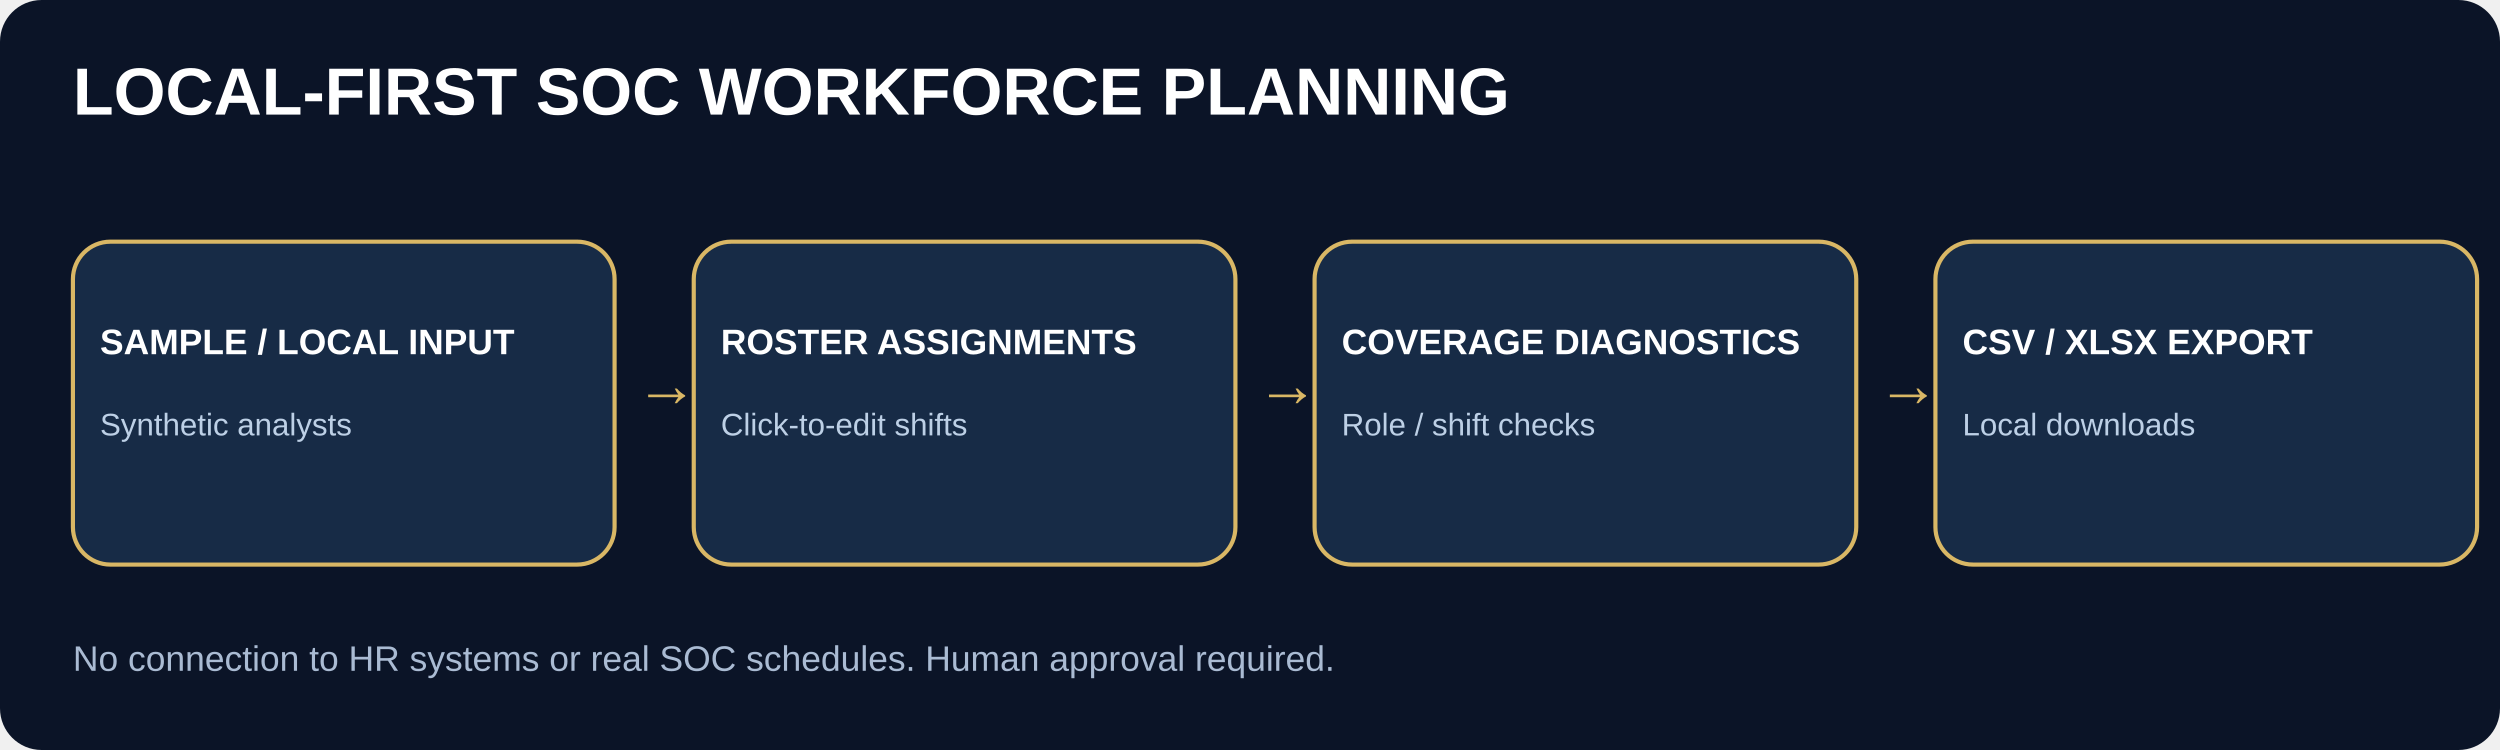
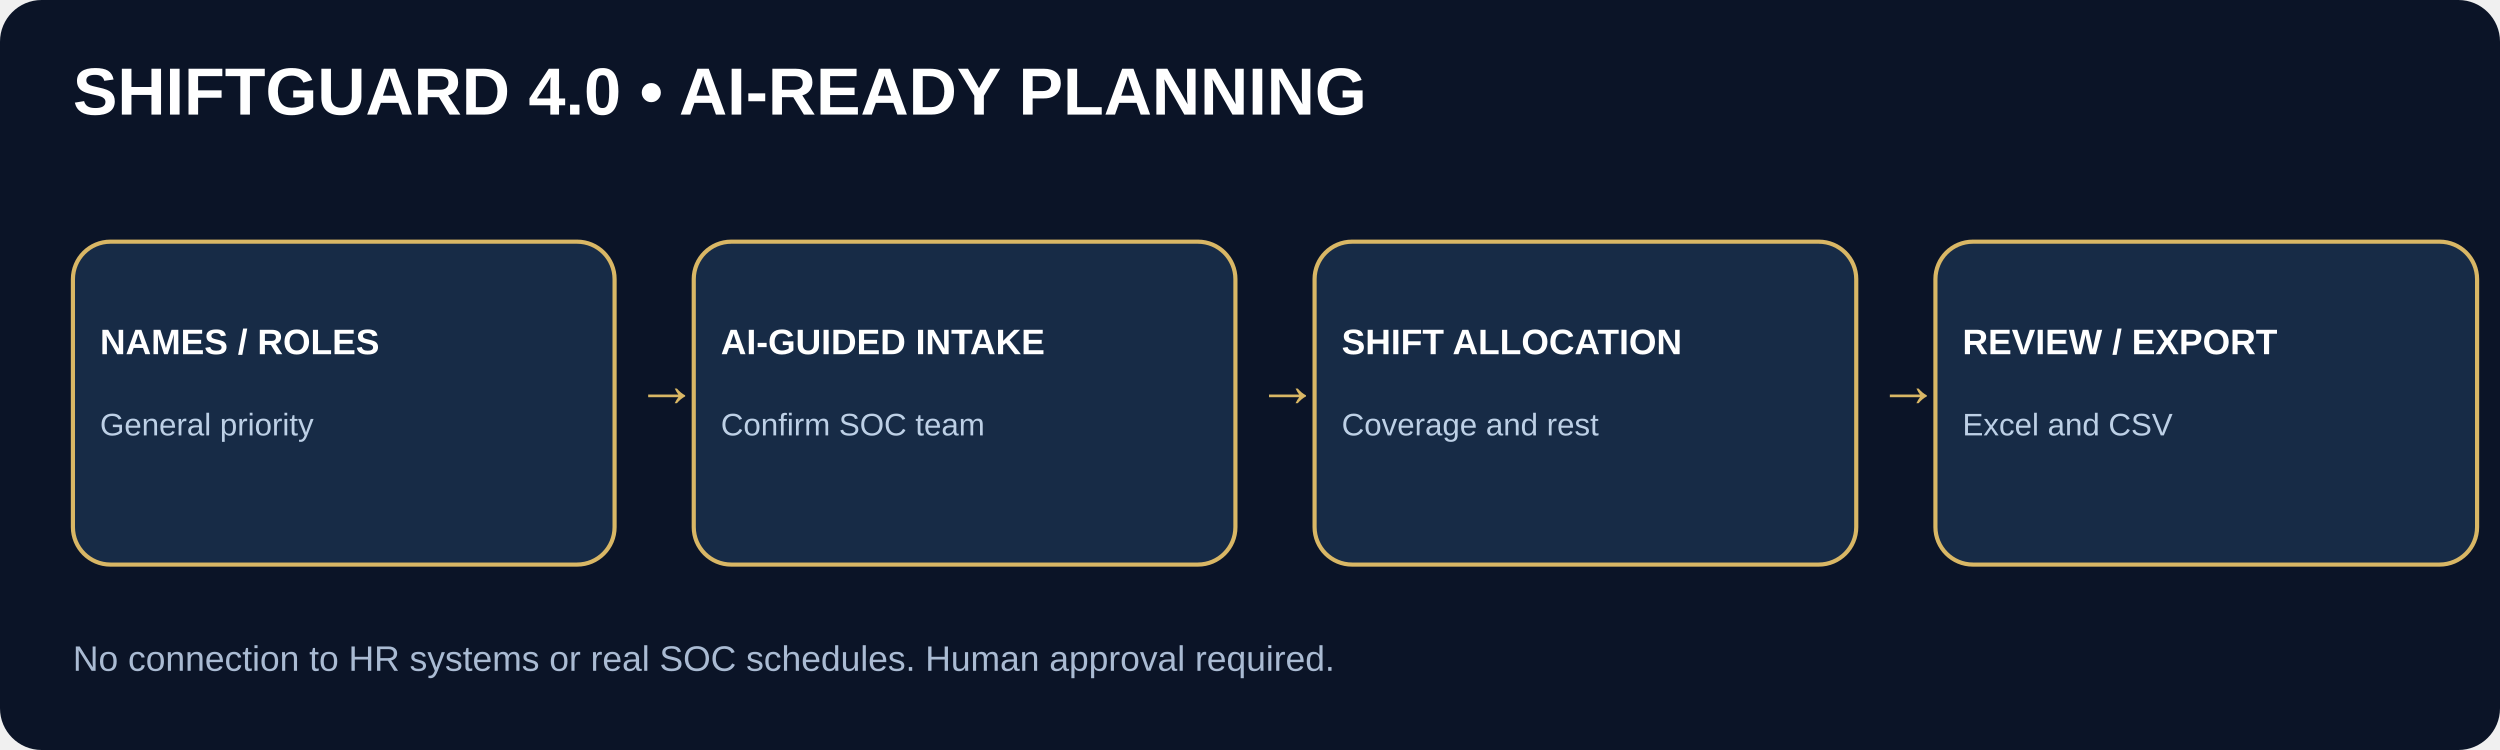
<svg xmlns="http://www.w3.org/2000/svg" width="1200" height="360" viewBox="0 0 1200 360">
  <rect width="1200" height="360" rx="20" fill="#0b1427" />
-   <text x="35" y="55" fill="#fff" font-size="32" font-family="Arial" font-weight="bold">LOCAL-FIRST SOC WORKFORCE PLANNING</text>
+   <text x="35" y="55" fill="#fff" font-size="32" font-family="Arial" font-weight="bold">SHIFTGUARD 4.0 • AI-READY PLANNING</text>
  <rect x="35" y="116" width="260" height="155" rx="18" fill="#172b46" stroke="#d9b765" stroke-width="2" />
-   <text x="48" y="170" font-family="Arial" font-size="17" font-weight="bold" fill="#fff">SAMPLE / LOCAL INPUT</text>
-   <text x="48" y="209" font-family="Arial" font-size="15" fill="#bdd0e6">Synthetic analysts</text>
+   <text x="48" y="170" font-family="Arial" font-size="17" font-weight="bold" fill="#fff">NAMES / ROLES</text>
+   <text x="48" y="209" font-family="Arial" font-size="15" fill="#bdd0e6">General priority</text>
  <text x="305" y="195" font-family="Arial" font-size="30" fill="#d9b765">→</text>
  <rect x="333" y="116" width="260" height="155" rx="18" fill="#172b46" stroke="#d9b765" stroke-width="2" />
-   <text x="346" y="170" font-family="Arial" font-size="17" font-weight="bold" fill="#fff">ROSTER ASSIGNMENTS</text>
-   <text x="346" y="209" font-family="Arial" font-size="15" fill="#bdd0e6">Click-to-edit shifts</text>
+   <text x="346" y="170" font-family="Arial" font-size="17" font-weight="bold" fill="#fff">AI-GUIDED INTAKE</text>
+   <text x="346" y="209" font-family="Arial" font-size="15" fill="#bdd0e6">Confirm SOC team</text>
  <text x="603" y="195" font-family="Arial" font-size="30" fill="#d9b765">→</text>
  <rect x="631" y="116" width="260" height="155" rx="18" fill="#172b46" stroke="#d9b765" stroke-width="2" />
-   <text x="644" y="170" font-family="Arial" font-size="17" font-weight="bold" fill="#fff">COVERAGE DIAGNOSTICS</text>
-   <text x="644" y="209" font-family="Arial" font-size="15" fill="#bdd0e6">Role / shift checks</text>
+   <text x="644" y="170" font-family="Arial" font-size="17" font-weight="bold" fill="#fff">SHIFT ALLOCATION</text>
+   <text x="644" y="209" font-family="Arial" font-size="15" fill="#bdd0e6">Coverage and rest</text>
  <text x="901" y="195" font-family="Arial" font-size="30" fill="#d9b765">→</text>
  <rect x="929" y="116" width="260" height="155" rx="18" fill="#172b46" stroke="#d9b765" stroke-width="2" />
-   <text x="942" y="170" font-family="Arial" font-size="17" font-weight="bold" fill="#fff">CSV / XLSX EXPORT</text>
-   <text x="942" y="209" font-family="Arial" font-size="15" fill="#bdd0e6">Local downloads</text>
+   <text x="942" y="170" font-family="Arial" font-size="17" font-weight="bold" fill="#fff">REVIEW / EXPORT</text>
+   <text x="942" y="209" font-family="Arial" font-size="15" fill="#bdd0e6">Excel and CSV</text>
  <text x="35" y="322" fill="#aabbd3" font-size="17" font-family="Arial">No connection to HR systems or real SOC schedules. Human approval required.</text>
</svg>
